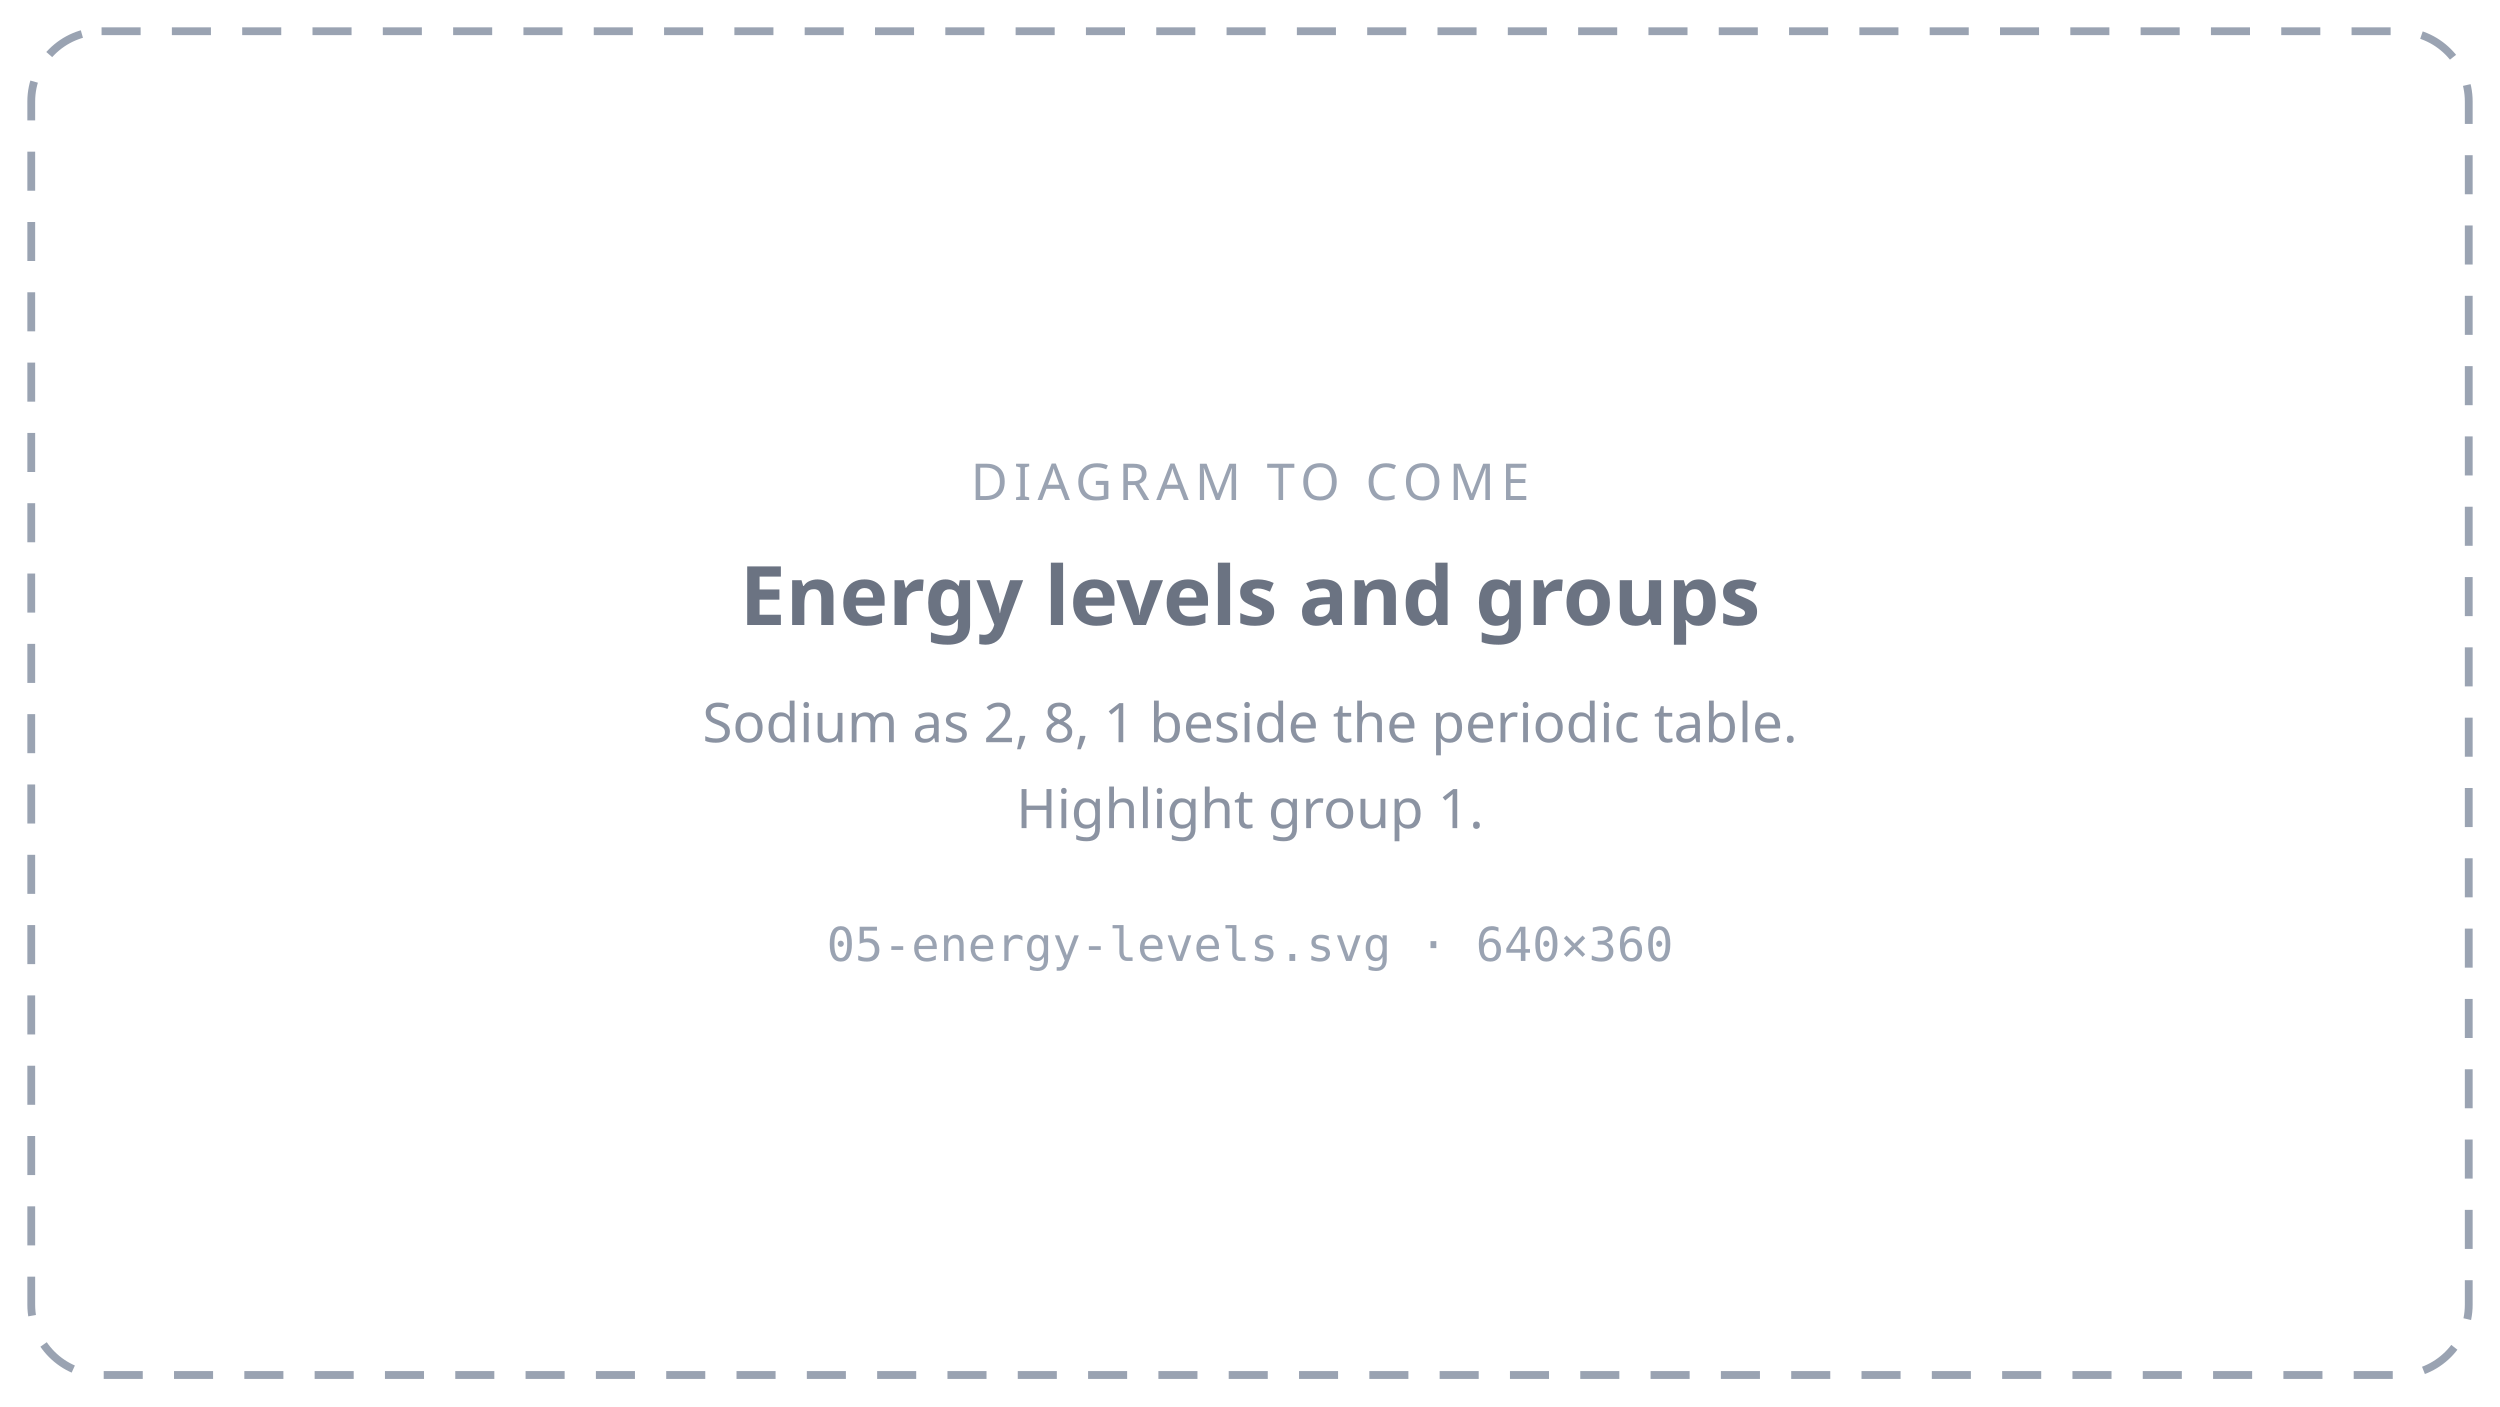
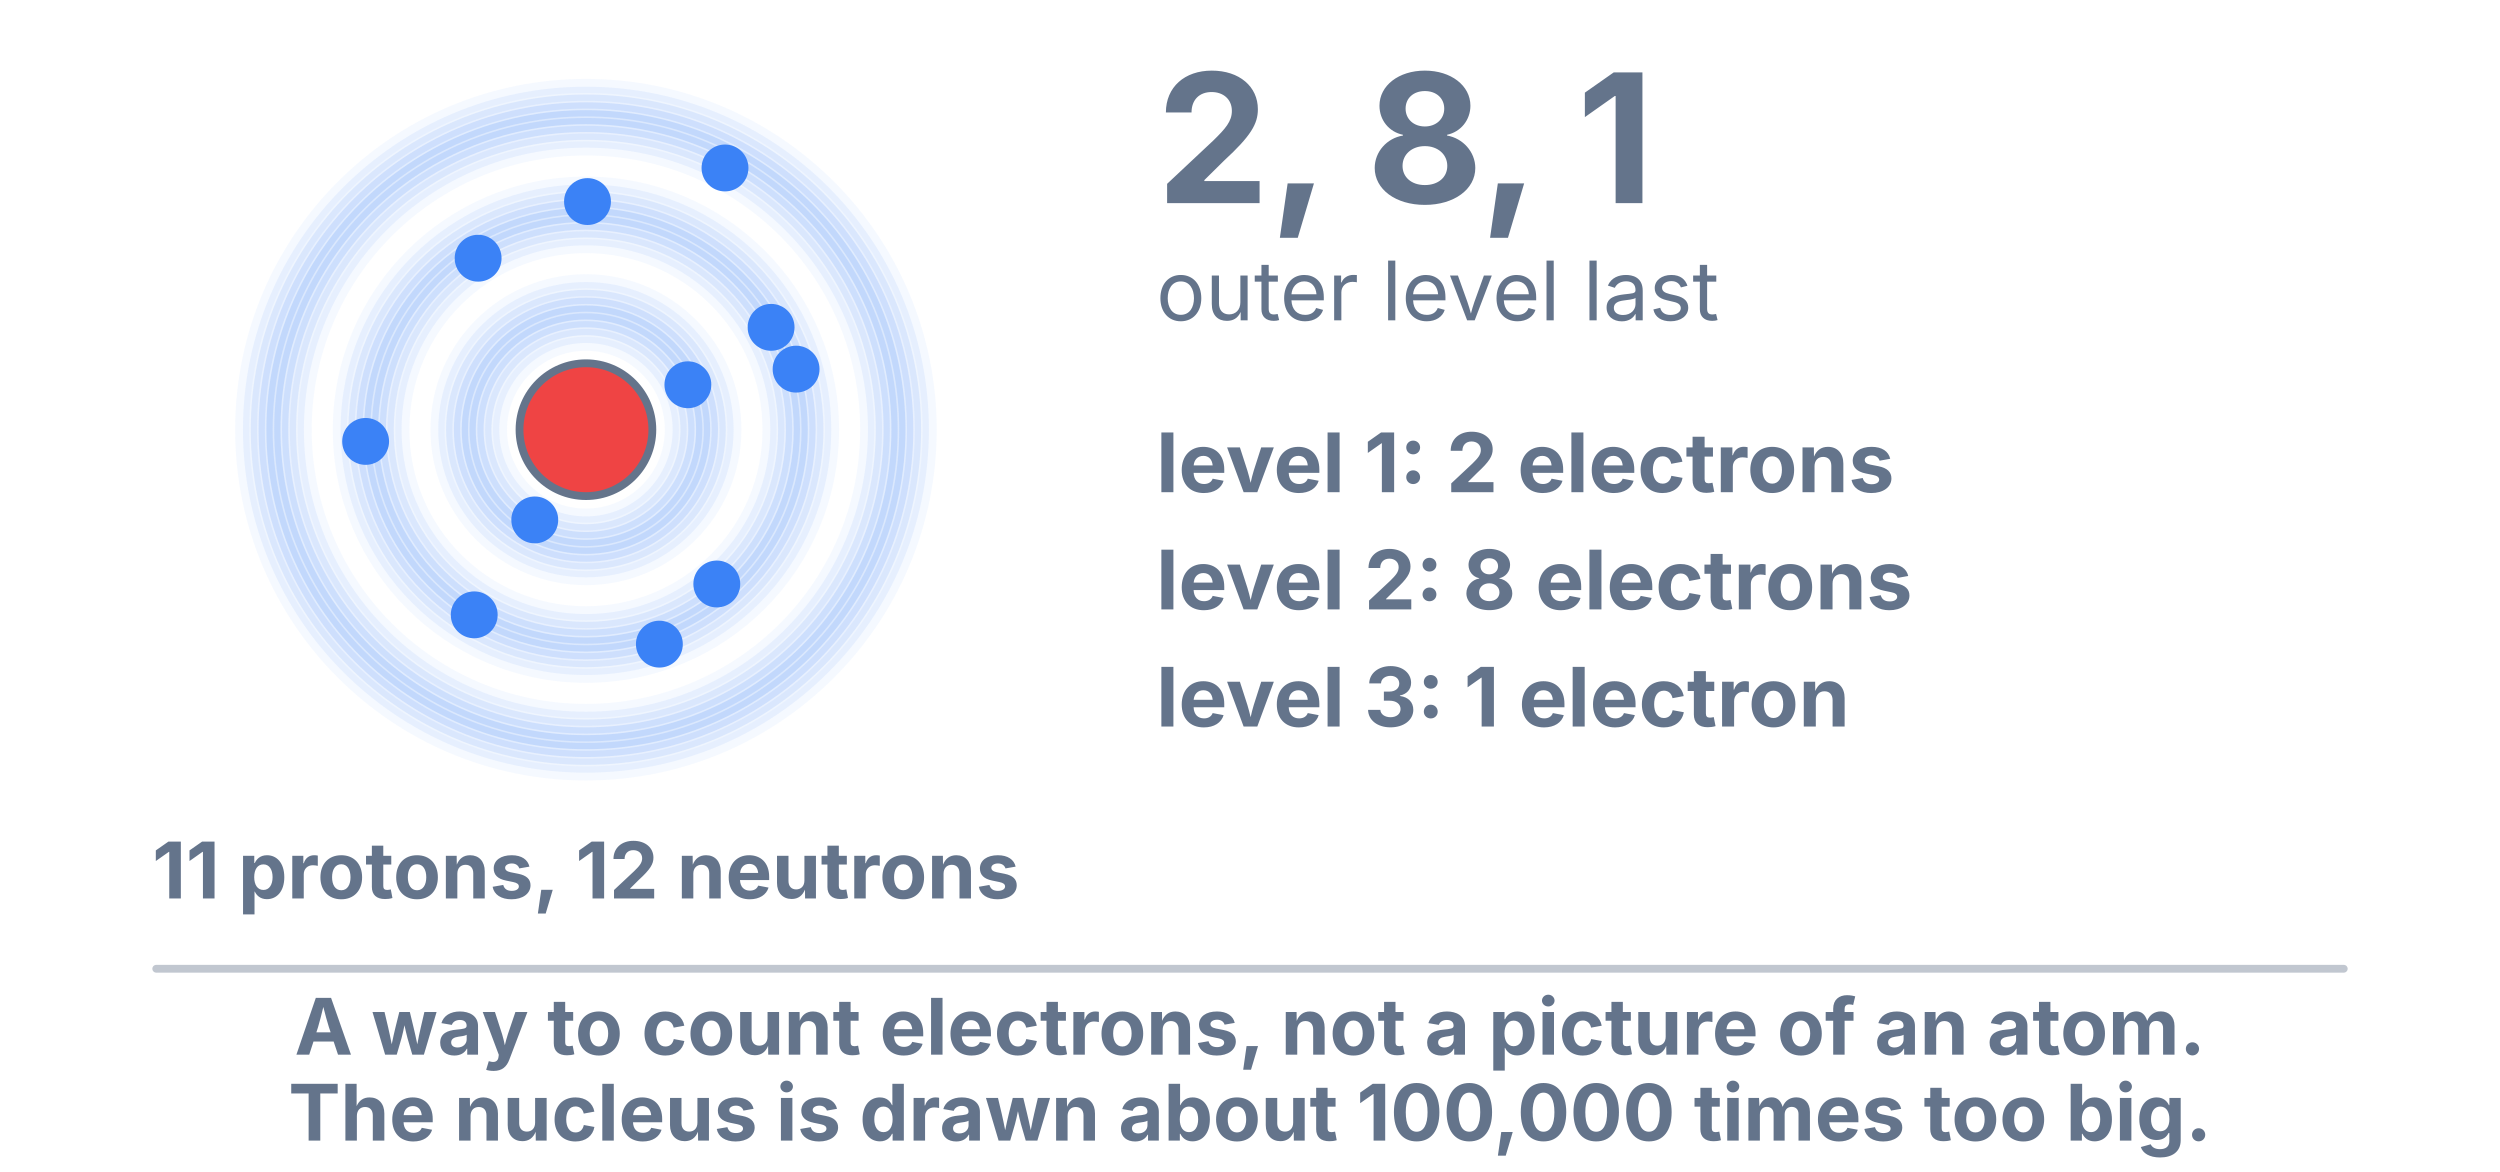
- <svg xmlns="http://www.w3.org/2000/svg" viewBox="0 0 640 360" width="640" height="360" role="img" aria-label="Placeholder: Energy levels and groups">
-   <rect x="8" y="8" width="624" height="344" rx="18" fill="none" stroke="#9aa3b2" stroke-width="2" stroke-dasharray="10 8" />
-   <text x="320" y="128" text-anchor="middle" font-family="system-ui, sans-serif" font-size="13" letter-spacing="1.6" fill="#9aa3b2">DIAGRAM TO COME</text>
-   <text x="320" y="160" text-anchor="middle" font-family="system-ui, sans-serif" font-size="21" font-weight="700" fill="#6b7382">Energy levels and groups</text>
-   <text x="320" y="190" text-anchor="middle" font-family="system-ui, sans-serif" font-size="14" fill="#8b93a2">Sodium as 2, 8, 1 beside the periodic table.</text>
-   <text x="320" y="212" text-anchor="middle" font-family="system-ui, sans-serif" font-size="14" fill="#8b93a2">Highlight group 1.</text>
-   <text x="320" y="246" text-anchor="middle" font-family="ui-monospace, monospace" font-size="12" fill="#9aa3b2">05-energy-levels.svg · 640×360</text>
+ <svg xmlns="http://www.w3.org/2000/svg" viewBox="0 0 640 300" width="640" height="300" role="img" aria-labelledby="05-energy-levels-title 05-energy-levels-desc">
+   <circle cx="150" cy="110" r="22" fill="none" stroke="#3b82f6" stroke-width="3.6" stroke-opacity="0.05" />
+   <circle cx="150" cy="110" r="24" fill="none" stroke="#3b82f6" stroke-width="3.6" stroke-opacity="0.08" />
+   <circle cx="150" cy="110" r="26" fill="none" stroke="#3b82f6" stroke-width="3.6" stroke-opacity="0.12" />
+   <circle cx="150" cy="110" r="28" fill="none" stroke="#3b82f6" stroke-width="3.6" stroke-opacity="0.15" />
+   <circle cx="150" cy="110" r="30" fill="none" stroke="#3b82f6" stroke-width="3.6" stroke-opacity="0.18" />
+   <circle cx="150" cy="110" r="32" fill="none" stroke="#3b82f6" stroke-width="3.6" stroke-opacity="0.15" />
+   <circle cx="150" cy="110" r="34" fill="none" stroke="#3b82f6" stroke-width="3.6" stroke-opacity="0.12" />
+   <circle cx="150" cy="110" r="36" fill="none" stroke="#3b82f6" stroke-width="3.6" stroke-opacity="0.08" />
+   <circle cx="150" cy="110" r="38" fill="none" stroke="#3b82f6" stroke-width="3.6" stroke-opacity="0.05" />
+   <circle cx="176.1" cy="98.5" r="6" fill="#3b82f6" />
+   <circle cx="136.9" cy="133.1" r="6" fill="#3b82f6" />
+   <circle cx="150" cy="110" r="47" fill="none" stroke="#3b82f6" stroke-width="3.6" stroke-opacity="0.05" />
+   <circle cx="150" cy="110" r="49" fill="none" stroke="#3b82f6" stroke-width="3.6" stroke-opacity="0.08" />
+   <circle cx="150" cy="110" r="51" fill="none" stroke="#3b82f6" stroke-width="3.6" stroke-opacity="0.12" />
+   <circle cx="150" cy="110" r="53" fill="none" stroke="#3b82f6" stroke-width="3.6" stroke-opacity="0.15" />
+   <circle cx="150" cy="110" r="55" fill="none" stroke="#3b82f6" stroke-width="3.6" stroke-opacity="0.18" />
+   <circle cx="150" cy="110" r="57" fill="none" stroke="#3b82f6" stroke-width="3.6" stroke-opacity="0.15" />
+   <circle cx="150" cy="110" r="59" fill="none" stroke="#3b82f6" stroke-width="3.6" stroke-opacity="0.12" />
+   <circle cx="150" cy="110" r="61" fill="none" stroke="#3b82f6" stroke-width="3.6" stroke-opacity="0.08" />
+   <circle cx="150" cy="110" r="63" fill="none" stroke="#3b82f6" stroke-width="3.6" stroke-opacity="0.05" />
+   <circle cx="203.8" cy="94.5" r="6" fill="#3b82f6" />
+   <circle cx="197.4" cy="83.8" r="6" fill="#3b82f6" />
+   <circle cx="150.4" cy="51.6" r="6" fill="#3b82f6" />
+   <circle cx="122.4" cy="66.1" r="6" fill="#3b82f6" />
+   <circle cx="93.6" cy="113" r="6" fill="#3b82f6" />
+   <circle cx="121.4" cy="157.4" r="6" fill="#3b82f6" />
+   <circle cx="168.8" cy="164.9" r="6" fill="#3b82f6" />
+   <circle cx="183.5" cy="149.5" r="6" fill="#3b82f6" />
+   <circle cx="150" cy="110" r="72" fill="none" stroke="#3b82f6" stroke-width="3.6" stroke-opacity="0.05" />
+   <circle cx="150" cy="110" r="74" fill="none" stroke="#3b82f6" stroke-width="3.6" stroke-opacity="0.08" />
+   <circle cx="150" cy="110" r="76" fill="none" stroke="#3b82f6" stroke-width="3.6" stroke-opacity="0.12" />
+   <circle cx="150" cy="110" r="78" fill="none" stroke="#3b82f6" stroke-width="3.6" stroke-opacity="0.15" />
+   <circle cx="150" cy="110" r="80" fill="none" stroke="#3b82f6" stroke-width="3.6" stroke-opacity="0.18" />
+   <circle cx="150" cy="110" r="82" fill="none" stroke="#3b82f6" stroke-width="3.6" stroke-opacity="0.15" />
+   <circle cx="150" cy="110" r="84" fill="none" stroke="#3b82f6" stroke-width="3.6" stroke-opacity="0.12" />
+   <circle cx="150" cy="110" r="86" fill="none" stroke="#3b82f6" stroke-width="3.6" stroke-opacity="0.08" />
+   <circle cx="150" cy="110" r="88" fill="none" stroke="#3b82f6" stroke-width="3.6" stroke-opacity="0.05" />
+   <circle cx="185.6" cy="43" r="6" fill="#3b82f6" />
+   <circle cx="150" cy="110" r="17" fill="#ef4444" />
+   <circle cx="150" cy="110" r="17" fill="none" stroke="#64748b" stroke-width="2" />
+   <text x="150" y="230" text-anchor="middle" font-family="system-ui, -apple-system, 'Segoe UI', sans-serif" font-size="20" font-weight="700" fill="#64748b">11 protons, 12 neutrons</text>
+   <text x="296" y="52" font-family="system-ui, -apple-system, 'Segoe UI', sans-serif" font-size="46" font-weight="700" fill="#64748b">2, 8, 1</text>
+   <text x="296" y="82" font-family="system-ui, -apple-system, 'Segoe UI', sans-serif" font-size="21" fill="#64748b">outer level last</text>
+   <text x="296" y="126" font-family="system-ui, -apple-system, 'Segoe UI', sans-serif" font-size="21" font-weight="700" fill="#64748b">level 1: 2 electrons</text>
+   <text x="296" y="156" font-family="system-ui, -apple-system, 'Segoe UI', sans-serif" font-size="21" font-weight="700" fill="#64748b">level 2: 8 electrons</text>
+   <text x="296" y="186" font-family="system-ui, -apple-system, 'Segoe UI', sans-serif" font-size="21" font-weight="700" fill="#64748b">level 3: 1 electron</text>
+   <path d="M 40 248 L 600 248" fill="none" stroke="#64748b" stroke-width="2" stroke-opacity="0.4" stroke-linecap="round" />
+   <text x="320" y="270" text-anchor="middle" font-family="system-ui, -apple-system, 'Segoe UI', sans-serif" font-size="20" font-weight="700" fill="#64748b">A way to count electrons, not a picture of an atom.</text>
+   <text x="320" y="292" text-anchor="middle" font-family="system-ui, -apple-system, 'Segoe UI', sans-serif" font-size="20" font-weight="700" fill="#64748b">The nucleus is drawn about 100,000 times too big.</text>
</svg>
